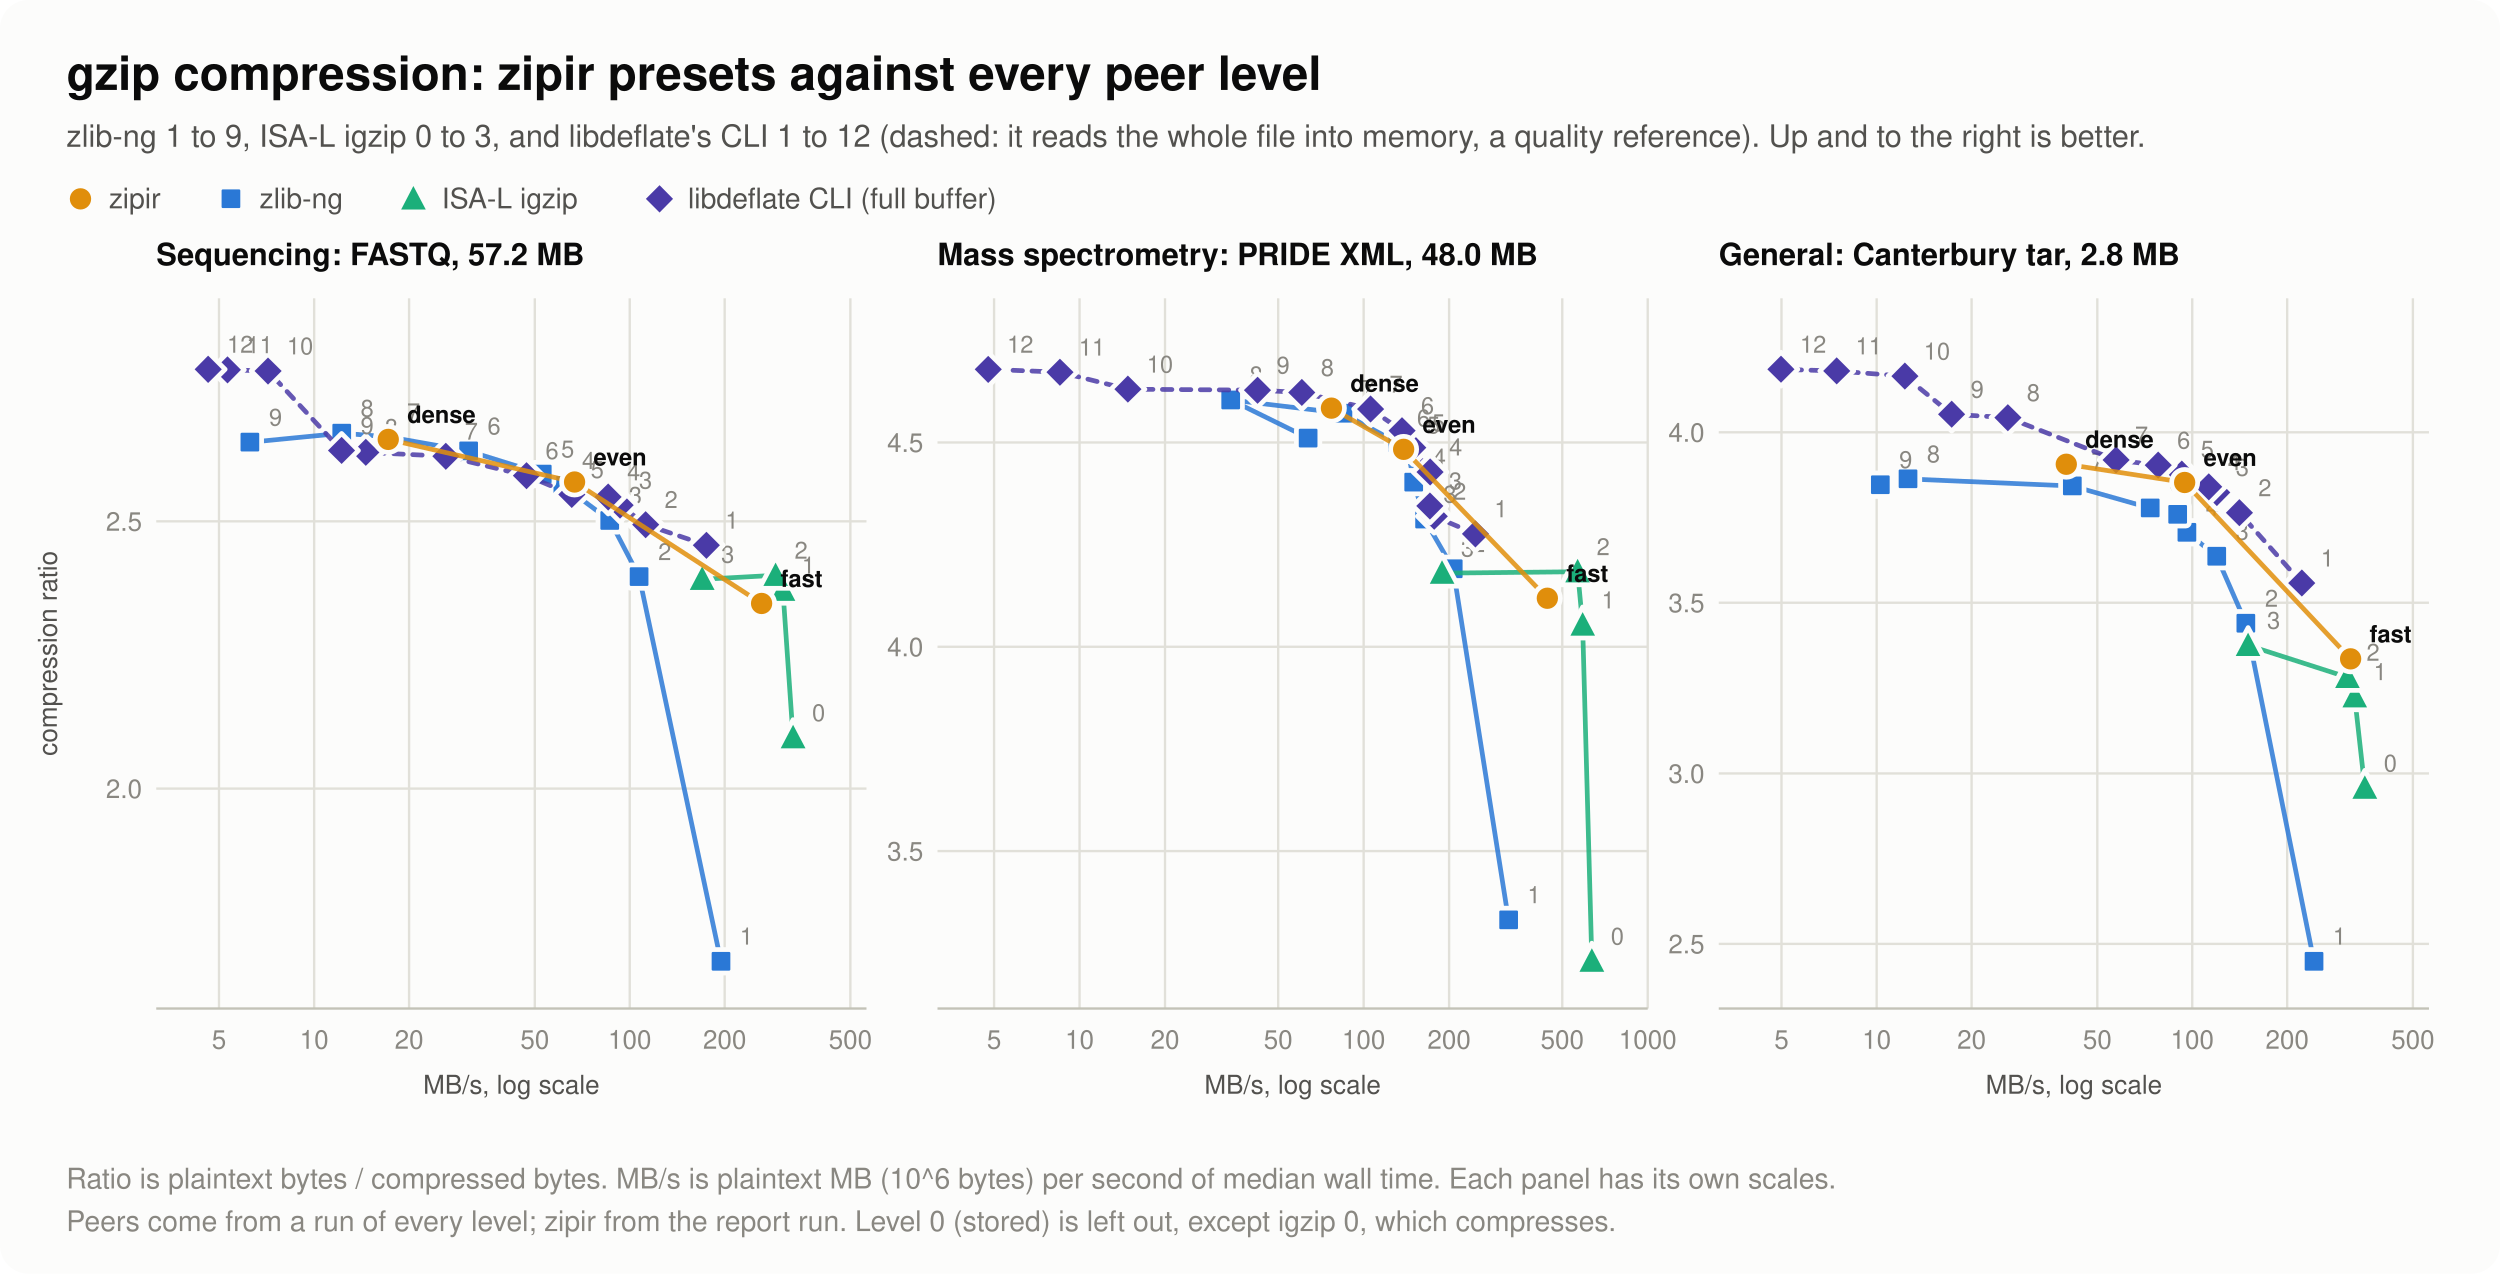
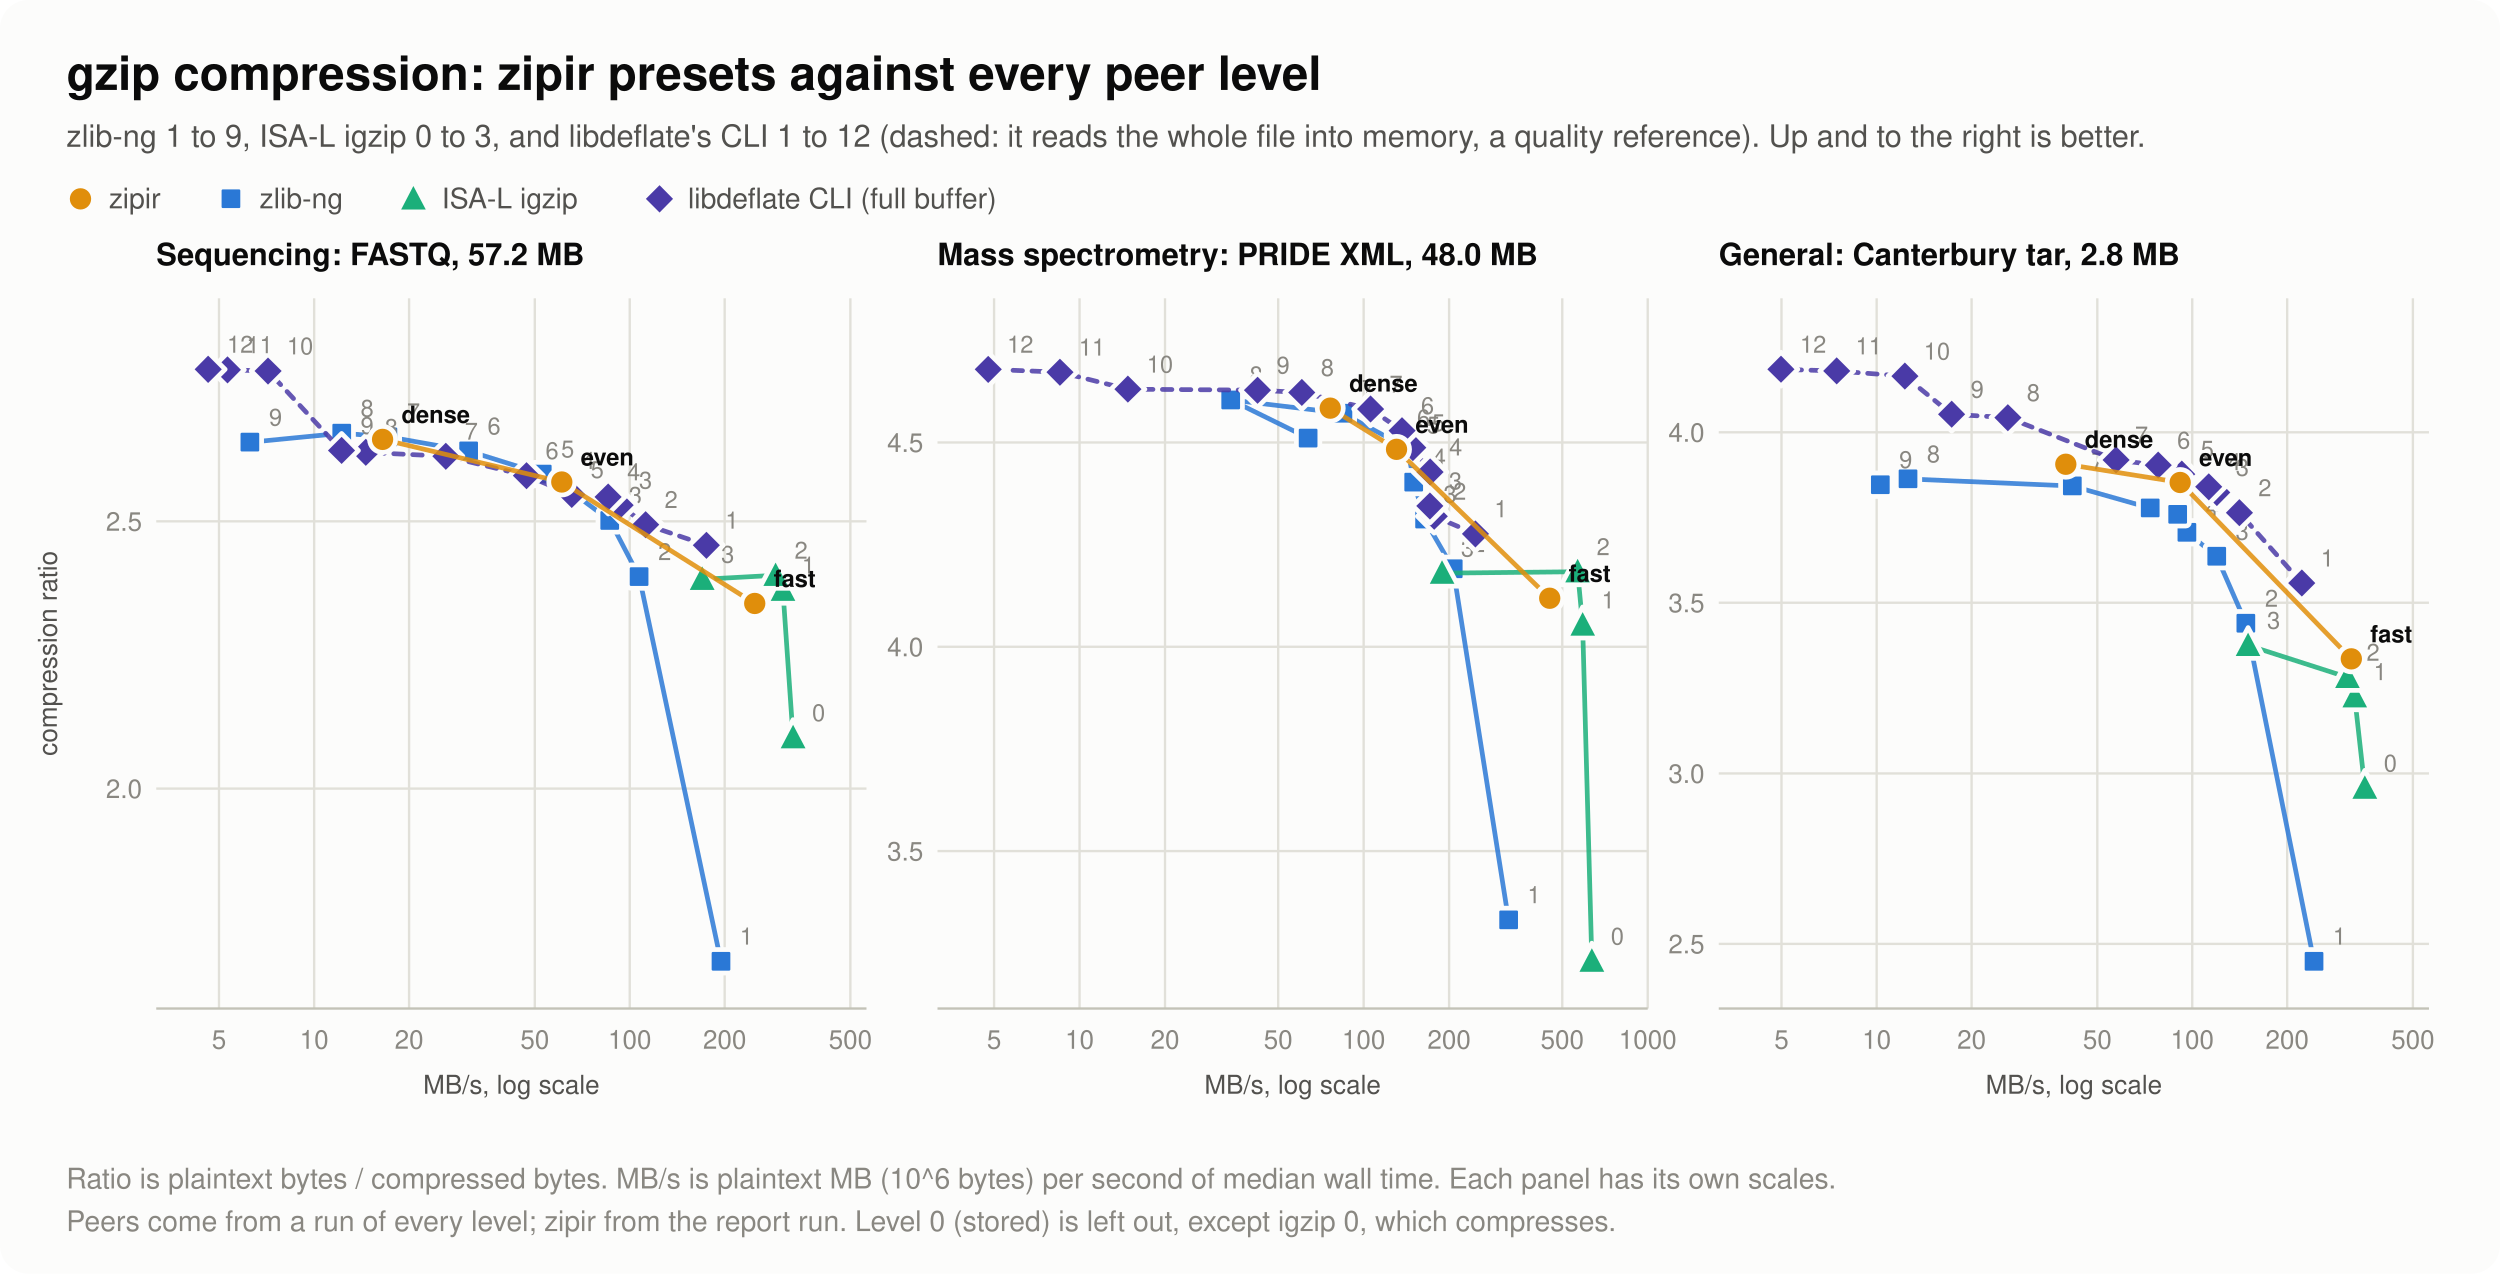
<svg xmlns="http://www.w3.org/2000/svg" viewBox="0 0 1056 538" width="1056" height="538" role="img" font-family="system-ui, -apple-system, &quot;Segoe UI&quot;, Helvetica, Arial, sans-serif">
  <rect width="1056" height="538" rx="12" fill="#fcfcfb" />
  <text x="28.0" y="38.0" font-size="20" fill="#0b0b0b" text-anchor="start" font-weight="650">gzip compression: zipir presets against every peer level</text>
  <text x="28.0" y="62.0" font-size="13" fill="#52514e" text-anchor="start" font-weight="400">zlib-ng 1 to 9, ISA-L igzip 0 to 3, and libdeflate's CLI 1 to 12 (dashed: it reads the whole file into memory, a quality reference). Up and to the right is better.</text>
  <circle cx="34.0" cy="84.0" r="5.5" fill="#e08e0b" stroke="#fcfcfb" stroke-width="2" />
  <text x="46.0" y="88.0" font-size="12" fill="#52514e" text-anchor="start" font-weight="400">zipir</text>
  <rect x="92.6" y="79.0" width="9.9" height="9.9" rx="1.5" fill="#2a78d6" stroke="#fcfcfb" stroke-width="2" />
  <text x="109.6" y="88.0" font-size="12" fill="#52514e" text-anchor="start" font-weight="400">zlib-ng</text>
  <path d="M174.6,76.4 L181.5,89.5 L167.8,89.5 Z" fill="#1baf7a" stroke="#fcfcfb" stroke-width="2" stroke-linejoin="round" />
  <text x="186.6" y="88.0" font-size="12" fill="#52514e" text-anchor="start" font-weight="400">ISA-L igzip</text>
  <path d="M278.6,76.8 L285.7,84.0 L278.6,91.2 L271.4,84.0 Z" fill="#4a3aa7" stroke="#fcfcfb" stroke-width="2" stroke-linejoin="round" />
  <text x="290.6" y="88.0" font-size="12" fill="#52514e" text-anchor="start" font-weight="400">libdeflate CLI (full buffer)</text>
  <text x="66.0" y="112.0" font-size="13" fill="#0b0b0b" text-anchor="start" font-weight="600">Sequencing: FASTQ, 57.2 MB</text>
  <line x1="92.5" y1="126.0" x2="92.5" y2="426.0" stroke="#e1e0d9" stroke-width="1" />
  <text x="92.5" y="443.0" font-size="11" fill="#898781" text-anchor="middle" font-weight="400">5</text>
  <line x1="132.7" y1="126.0" x2="132.7" y2="426.0" stroke="#e1e0d9" stroke-width="1" />
  <text x="132.7" y="443.0" font-size="11" fill="#898781" text-anchor="middle" font-weight="400">10</text>
  <line x1="172.8" y1="126.0" x2="172.8" y2="426.0" stroke="#e1e0d9" stroke-width="1" />
  <text x="172.8" y="443.0" font-size="11" fill="#898781" text-anchor="middle" font-weight="400">20</text>
  <line x1="225.9" y1="126.0" x2="225.9" y2="426.0" stroke="#e1e0d9" stroke-width="1" />
  <text x="225.9" y="443.0" font-size="11" fill="#898781" text-anchor="middle" font-weight="400">50</text>
  <line x1="266.0" y1="126.0" x2="266.0" y2="426.0" stroke="#e1e0d9" stroke-width="1" />
  <text x="266.0" y="443.0" font-size="11" fill="#898781" text-anchor="middle" font-weight="400">100</text>
  <line x1="306.1" y1="126.0" x2="306.1" y2="426.0" stroke="#e1e0d9" stroke-width="1" />
  <text x="306.1" y="443.0" font-size="11" fill="#898781" text-anchor="middle" font-weight="400">200</text>
  <line x1="359.2" y1="126.0" x2="359.2" y2="426.0" stroke="#e1e0d9" stroke-width="1" />
  <text x="359.2" y="443.0" font-size="11" fill="#898781" text-anchor="middle" font-weight="400">500</text>
  <line x1="66.0" y1="333.1" x2="366.0" y2="333.1" stroke="#e1e0d9" stroke-width="1" />
  <text x="60.0" y="337.1" font-size="11" fill="#898781" text-anchor="end" font-weight="400">2.0</text>
  <line x1="66.0" y1="220.2" x2="366.0" y2="220.2" stroke="#e1e0d9" stroke-width="1" />
  <text x="60.0" y="224.2" font-size="11" fill="#898781" text-anchor="end" font-weight="400">2.5</text>
  <line x1="66.0" y1="426.0" x2="366.0" y2="426.0" stroke="#c3c2b7" stroke-width="1" />
  <path d="M304.5,406.0 L270.0,243.6 L257.6,219.8 L237.8,205.1 L229.0,200.2 L197.9,190.5 L163.9,184.5 L144.3,183.0 L105.6,186.8" fill="none" stroke="#2a78d6" stroke-width="2" stroke-linejoin="round" stroke-linecap="round" opacity="0.85" />
  <rect x="299.6" y="401.1" width="9.9" height="9.9" rx="1.5" fill="#2a78d6" stroke="#fcfcfb" stroke-width="2" />
  <text x="312.5" y="399.0" font-size="10" fill="#898781" text-anchor="start" font-weight="400">1</text>
  <rect x="265.0" y="238.6" width="9.9" height="9.9" rx="1.5" fill="#2a78d6" stroke="#fcfcfb" stroke-width="2" />
  <text x="278.0" y="236.6" font-size="10" fill="#898781" text-anchor="start" font-weight="400">2</text>
  <rect x="252.6" y="214.9" width="9.9" height="9.9" rx="1.5" fill="#2a78d6" stroke="#fcfcfb" stroke-width="2" />
  <text x="265.6" y="212.8" font-size="10" fill="#898781" text-anchor="start" font-weight="400">3</text>
  <rect x="232.8" y="200.1" width="9.9" height="9.9" rx="1.5" fill="#2a78d6" stroke="#fcfcfb" stroke-width="2" />
  <text x="245.8" y="198.1" font-size="10" fill="#898781" text-anchor="start" font-weight="400">4</text>
  <rect x="224.1" y="195.3" width="9.9" height="9.9" rx="1.5" fill="#2a78d6" stroke="#fcfcfb" stroke-width="2" />
  <text x="237.0" y="193.2" font-size="10" fill="#898781" text-anchor="start" font-weight="400">5</text>
  <rect x="193.0" y="185.5" width="9.9" height="9.9" rx="1.5" fill="#2a78d6" stroke="#fcfcfb" stroke-width="2" />
  <text x="205.9" y="183.5" font-size="10" fill="#898781" text-anchor="start" font-weight="400">6</text>
  <rect x="158.9" y="179.6" width="9.9" height="9.9" rx="1.5" fill="#2a78d6" stroke="#fcfcfb" stroke-width="2" />
  <text x="171.9" y="177.5" font-size="10" fill="#898781" text-anchor="start" font-weight="400">7</text>
  <rect x="139.4" y="178.0" width="9.9" height="9.9" rx="1.5" fill="#2a78d6" stroke="#fcfcfb" stroke-width="2" />
  <text x="152.3" y="176.0" font-size="10" fill="#898781" text-anchor="start" font-weight="400">8</text>
  <rect x="100.6" y="181.8" width="9.9" height="9.9" rx="1.5" fill="#2a78d6" stroke="#fcfcfb" stroke-width="2" />
  <text x="113.6" y="179.8" font-size="10" fill="#898781" text-anchor="start" font-weight="400">9</text>
  <path d="M335.0,311.6 L330.7,249.3 L327.6,243.0 L296.6,244.7" fill="none" stroke="#1baf7a" stroke-width="2" stroke-linejoin="round" stroke-linecap="round" opacity="0.85" />
  <path d="M335.0,304.0 L341.9,317.1 L328.1,317.1 Z" fill="#1baf7a" stroke="#fcfcfb" stroke-width="2" stroke-linejoin="round" />
  <text x="343.0" y="304.6" font-size="10" fill="#898781" text-anchor="start" font-weight="400">0</text>
  <path d="M330.7,241.7 L337.6,254.8 L323.9,254.8 Z" fill="#1baf7a" stroke="#fcfcfb" stroke-width="2" stroke-linejoin="round" />
  <text x="338.7" y="242.3" font-size="10" fill="#898781" text-anchor="start" font-weight="400">1</text>
  <path d="M327.6,235.5 L334.5,248.5 L320.8,248.5 Z" fill="#1baf7a" stroke="#fcfcfb" stroke-width="2" stroke-linejoin="round" />
  <text x="335.6" y="236.0" font-size="10" fill="#898781" text-anchor="start" font-weight="400">2</text>
  <path d="M296.6,237.1 L303.5,250.2 L289.7,250.2 Z" fill="#1baf7a" stroke="#fcfcfb" stroke-width="2" stroke-linejoin="round" />
  <text x="304.6" y="237.7" font-size="10" fill="#898781" text-anchor="start" font-weight="400">3</text>
  <path d="M298.4,230.3 L272.7,221.6 L261.9,213.4 L256.9,209.9 L241.5,208.9 L222.4,200.9 L188.3,192.7 L154.5,191.1 L144.3,190.3 L113.2,156.7 L96.1,156.2 L87.9,156.0" fill="none" stroke="#4a3aa7" stroke-width="2" stroke-dasharray="4 4" stroke-linejoin="round" stroke-linecap="round" opacity="0.85" />
  <path d="M298.4,223.2 L305.5,230.3 L298.4,237.5 L291.2,230.3 Z" fill="#4a3aa7" stroke="#fcfcfb" stroke-width="2" stroke-linejoin="round" />
  <text x="306.4" y="223.3" font-size="10" fill="#898781" text-anchor="start" font-weight="400">1</text>
  <path d="M272.7,214.5 L279.9,221.6 L272.7,228.8 L265.6,221.6 Z" fill="#4a3aa7" stroke="#fcfcfb" stroke-width="2" stroke-linejoin="round" />
  <text x="280.7" y="214.6" font-size="10" fill="#898781" text-anchor="start" font-weight="400">2</text>
  <path d="M261.9,206.2 L269.1,213.4 L261.9,220.5 L254.8,213.4 Z" fill="#4a3aa7" stroke="#fcfcfb" stroke-width="2" stroke-linejoin="round" />
  <text x="269.9" y="206.4" font-size="10" fill="#898781" text-anchor="start" font-weight="400">3</text>
  <path d="M256.9,202.8 L264.0,209.9 L256.9,217.1 L249.7,209.9 Z" fill="#4a3aa7" stroke="#fcfcfb" stroke-width="2" stroke-linejoin="round" />
  <text x="264.9" y="202.9" font-size="10" fill="#898781" text-anchor="start" font-weight="400">4</text>
  <path d="M241.5,201.7 L248.7,208.9 L241.5,216.0 L234.4,208.9 Z" fill="#4a3aa7" stroke="#fcfcfb" stroke-width="2" stroke-linejoin="round" />
  <text x="249.5" y="201.9" font-size="10" fill="#898781" text-anchor="start" font-weight="400">5</text>
  <path d="M222.4,193.8 L229.5,200.9 L222.4,208.1 L215.2,200.9 Z" fill="#4a3aa7" stroke="#fcfcfb" stroke-width="2" stroke-linejoin="round" />
  <text x="230.4" y="193.9" font-size="10" fill="#898781" text-anchor="start" font-weight="400">6</text>
  <path d="M188.3,185.6 L195.5,192.7 L188.3,199.9 L181.2,192.7 Z" fill="#4a3aa7" stroke="#fcfcfb" stroke-width="2" stroke-linejoin="round" />
  <text x="196.3" y="185.7" font-size="10" fill="#898781" text-anchor="start" font-weight="400">7</text>
  <path d="M154.5,183.9 L161.7,191.1 L154.5,198.2 L147.4,191.1 Z" fill="#4a3aa7" stroke="#fcfcfb" stroke-width="2" stroke-linejoin="round" />
  <text x="162.5" y="184.1" font-size="10" fill="#898781" text-anchor="start" font-weight="400">8</text>
  <path d="M144.3,183.1 L151.4,190.3 L144.3,197.4 L137.1,190.3 Z" fill="#4a3aa7" stroke="#fcfcfb" stroke-width="2" stroke-linejoin="round" />
  <text x="152.3" y="183.3" font-size="10" fill="#898781" text-anchor="start" font-weight="400">9</text>
  <path d="M113.2,149.6 L120.4,156.7 L113.2,163.9 L106.1,156.7 Z" fill="#4a3aa7" stroke="#fcfcfb" stroke-width="2" stroke-linejoin="round" />
  <text x="121.2" y="149.7" font-size="10" fill="#898781" text-anchor="start" font-weight="400">10</text>
  <path d="M96.1,149.1 L103.2,156.2 L96.1,163.4 L88.9,156.2 Z" fill="#4a3aa7" stroke="#fcfcfb" stroke-width="2" stroke-linejoin="round" />
  <text x="104.1" y="149.2" font-size="10" fill="#898781" text-anchor="start" font-weight="400">11</text>
  <path d="M87.9,148.8 L95.1,156.0 L87.9,163.2 L80.8,156.0 Z" fill="#4a3aa7" stroke="#fcfcfb" stroke-width="2" stroke-linejoin="round" />
  <text x="95.9" y="149.0" font-size="10" fill="#898781" text-anchor="start" font-weight="400">12</text>
-   <path d="M321.7,254.9 L242.7,203.6 L164.0,185.6" fill="none" stroke="#e08e0b" stroke-width="2" stroke-linejoin="round" stroke-linecap="round" opacity="0.85" />
-   <circle cx="321.7" cy="254.9" r="5.5" fill="#e08e0b" stroke="#fcfcfb" stroke-width="2" />
-   <text x="329.7" y="247.9" font-size="10" fill="#0b0b0b" text-anchor="start" font-weight="600">fast</text>
-   <circle cx="242.7" cy="203.6" r="5.5" fill="#e08e0b" stroke="#fcfcfb" stroke-width="2" />
-   <text x="250.7" y="196.6" font-size="10" fill="#0b0b0b" text-anchor="start" font-weight="600">even</text>
-   <circle cx="164.0" cy="185.6" r="5.5" fill="#e08e0b" stroke="#fcfcfb" stroke-width="2" />
-   <text x="172.0" y="178.6" font-size="10" fill="#0b0b0b" text-anchor="start" font-weight="600">dense</text>
+   <path d="M318.8,254.9 L237.3,203.6 L161.6,185.6" fill="none" stroke="#e08e0b" stroke-width="2" stroke-linejoin="round" stroke-linecap="round" opacity="0.85" />
+   <circle cx="318.8" cy="254.9" r="5.5" fill="#e08e0b" stroke="#fcfcfb" stroke-width="2" />
+   <text x="326.8" y="247.9" font-size="10" fill="#0b0b0b" text-anchor="start" font-weight="600">fast</text>
+   <circle cx="237.3" cy="203.6" r="5.5" fill="#e08e0b" stroke="#fcfcfb" stroke-width="2" />
+   <text x="245.3" y="196.6" font-size="10" fill="#0b0b0b" text-anchor="start" font-weight="600">even</text>
+   <circle cx="161.6" cy="185.6" r="5.5" fill="#e08e0b" stroke="#fcfcfb" stroke-width="2" />
+   <text x="169.6" y="178.6" font-size="10" fill="#0b0b0b" text-anchor="start" font-weight="600">dense</text>
  <text x="216.0" y="462.0" font-size="11" fill="#52514e" text-anchor="middle" font-weight="400">MB/s, log scale</text>
  <text x="396.0" y="112.0" font-size="13" fill="#0b0b0b" text-anchor="start" font-weight="600">Mass spectrometry: PRIDE XML, 48.0 MB</text>
  <line x1="419.9" y1="126.0" x2="419.9" y2="426.0" stroke="#e1e0d9" stroke-width="1" />
  <text x="419.9" y="443.0" font-size="11" fill="#898781" text-anchor="middle" font-weight="400">5</text>
  <line x1="456.0" y1="126.0" x2="456.0" y2="426.0" stroke="#e1e0d9" stroke-width="1" />
  <text x="456.0" y="443.0" font-size="11" fill="#898781" text-anchor="middle" font-weight="400">10</text>
  <line x1="492.1" y1="126.0" x2="492.1" y2="426.0" stroke="#e1e0d9" stroke-width="1" />
  <text x="492.1" y="443.0" font-size="11" fill="#898781" text-anchor="middle" font-weight="400">20</text>
  <line x1="539.9" y1="126.0" x2="539.9" y2="426.0" stroke="#e1e0d9" stroke-width="1" />
  <text x="539.9" y="443.0" font-size="11" fill="#898781" text-anchor="middle" font-weight="400">50</text>
  <line x1="576.0" y1="126.0" x2="576.0" y2="426.0" stroke="#e1e0d9" stroke-width="1" />
  <text x="576.0" y="443.0" font-size="11" fill="#898781" text-anchor="middle" font-weight="400">100</text>
  <line x1="612.1" y1="126.0" x2="612.1" y2="426.0" stroke="#e1e0d9" stroke-width="1" />
  <text x="612.1" y="443.0" font-size="11" fill="#898781" text-anchor="middle" font-weight="400">200</text>
  <line x1="659.9" y1="126.0" x2="659.9" y2="426.0" stroke="#e1e0d9" stroke-width="1" />
  <text x="659.9" y="443.0" font-size="11" fill="#898781" text-anchor="middle" font-weight="400">500</text>
  <line x1="696.0" y1="126.0" x2="696.0" y2="426.0" stroke="#e1e0d9" stroke-width="1" />
  <text x="696.0" y="443.0" font-size="11" fill="#898781" text-anchor="middle" font-weight="400">1000</text>
  <line x1="396.0" y1="359.5" x2="696.0" y2="359.5" stroke="#e1e0d9" stroke-width="1" />
  <text x="390.0" y="363.5" font-size="11" fill="#898781" text-anchor="end" font-weight="400">3.5</text>
  <line x1="396.0" y1="273.2" x2="696.0" y2="273.2" stroke="#e1e0d9" stroke-width="1" />
  <text x="390.0" y="277.2" font-size="11" fill="#898781" text-anchor="end" font-weight="400">4.0</text>
  <line x1="396.0" y1="186.9" x2="696.0" y2="186.9" stroke="#e1e0d9" stroke-width="1" />
  <text x="390.0" y="190.9" font-size="11" fill="#898781" text-anchor="end" font-weight="400">4.5</text>
  <line x1="396.0" y1="426.0" x2="696.0" y2="426.0" stroke="#c3c2b7" stroke-width="1" />
  <path d="M637.2,388.5 L613.8,240.2 L601.7,219.3 L597.2,203.7 L594.7,190.1 L590.5,187.1 L567.2,174.6 L519.8,168.9 L552.5,185.0" fill="none" stroke="#2a78d6" stroke-width="2" stroke-linejoin="round" stroke-linecap="round" opacity="0.85" />
  <rect x="632.3" y="383.6" width="9.9" height="9.9" rx="1.5" fill="#2a78d6" stroke="#fcfcfb" stroke-width="2" />
  <text x="645.2" y="381.5" font-size="10" fill="#898781" text-anchor="start" font-weight="400">1</text>
  <rect x="608.9" y="235.3" width="9.9" height="9.9" rx="1.5" fill="#2a78d6" stroke="#fcfcfb" stroke-width="2" />
  <text x="621.8" y="233.2" font-size="10" fill="#898781" text-anchor="start" font-weight="400">2</text>
  <rect x="596.8" y="214.3" width="9.9" height="9.9" rx="1.5" fill="#2a78d6" stroke="#fcfcfb" stroke-width="2" />
  <text x="609.7" y="212.3" font-size="10" fill="#898781" text-anchor="start" font-weight="400">3</text>
  <rect x="592.2" y="198.7" width="9.9" height="9.9" rx="1.5" fill="#2a78d6" stroke="#fcfcfb" stroke-width="2" />
  <text x="605.2" y="196.7" font-size="10" fill="#898781" text-anchor="start" font-weight="400">4</text>
  <rect x="589.7" y="185.1" width="9.9" height="9.9" rx="1.5" fill="#2a78d6" stroke="#fcfcfb" stroke-width="2" />
  <text x="602.7" y="183.1" font-size="10" fill="#898781" text-anchor="start" font-weight="400">5</text>
  <rect x="585.5" y="182.1" width="9.9" height="9.9" rx="1.5" fill="#2a78d6" stroke="#fcfcfb" stroke-width="2" />
  <text x="598.5" y="180.1" font-size="10" fill="#898781" text-anchor="start" font-weight="400">6</text>
  <rect x="562.3" y="169.6" width="9.9" height="9.9" rx="1.5" fill="#2a78d6" stroke="#fcfcfb" stroke-width="2" />
  <text x="575.2" y="167.6" font-size="10" fill="#898781" text-anchor="start" font-weight="400">7</text>
  <rect x="514.9" y="164.0" width="9.9" height="9.9" rx="1.5" fill="#2a78d6" stroke="#fcfcfb" stroke-width="2" />
  <text x="527.8" y="161.9" font-size="10" fill="#898781" text-anchor="start" font-weight="400">8</text>
  <rect x="547.6" y="180.1" width="9.9" height="9.9" rx="1.5" fill="#2a78d6" stroke="#fcfcfb" stroke-width="2" />
  <text x="560.5" y="178.0" font-size="10" fill="#898781" text-anchor="start" font-weight="400">9</text>
  <path d="M672.4,406.0 L668.5,264.0 L666.4,241.5 L609.1,242.1" fill="none" stroke="#1baf7a" stroke-width="2" stroke-linejoin="round" stroke-linecap="round" opacity="0.85" />
  <path d="M672.4,398.4 L679.3,411.5 L665.5,411.5 Z" fill="#1baf7a" stroke="#fcfcfb" stroke-width="2" stroke-linejoin="round" />
  <text x="680.4" y="399.0" font-size="10" fill="#898781" text-anchor="start" font-weight="400">0</text>
  <path d="M668.5,256.4 L675.4,269.5 L661.7,269.5 Z" fill="#1baf7a" stroke="#fcfcfb" stroke-width="2" stroke-linejoin="round" />
  <text x="676.5" y="257.0" font-size="10" fill="#898781" text-anchor="start" font-weight="400">1</text>
  <path d="M666.4,233.9 L673.2,247.0 L659.5,247.0 Z" fill="#1baf7a" stroke="#fcfcfb" stroke-width="2" stroke-linejoin="round" />
  <text x="674.4" y="234.5" font-size="10" fill="#898781" text-anchor="start" font-weight="400">2</text>
  <path d="M609.1,234.5 L616.0,247.6 L602.3,247.6 Z" fill="#1baf7a" stroke="#fcfcfb" stroke-width="2" stroke-linejoin="round" />
  <text x="617.1" y="235.1" font-size="10" fill="#898781" text-anchor="start" font-weight="400">3</text>
  <path d="M623.2,225.5 L605.8,218.1 L604.0,213.7 L604.1,199.4 L596.8,189.1 L592.2,181.9 L578.9,172.8 L549.9,165.8 L531.2,164.8 L476.4,164.4 L447.7,157.2 L417.4,156.0" fill="none" stroke="#4a3aa7" stroke-width="2" stroke-dasharray="4 4" stroke-linejoin="round" stroke-linecap="round" opacity="0.85" />
  <path d="M623.2,218.4 L630.4,225.5 L623.2,232.7 L616.1,225.5 Z" fill="#4a3aa7" stroke="#fcfcfb" stroke-width="2" stroke-linejoin="round" />
  <text x="631.2" y="218.5" font-size="10" fill="#898781" text-anchor="start" font-weight="400">1</text>
  <path d="M605.8,210.9 L613.0,218.1 L605.8,225.2 L598.7,218.1 Z" fill="#4a3aa7" stroke="#fcfcfb" stroke-width="2" stroke-linejoin="round" />
  <text x="613.8" y="211.1" font-size="10" fill="#898781" text-anchor="start" font-weight="400">2</text>
  <path d="M604.0,206.6 L611.1,213.7 L604.0,220.9 L596.8,213.7 Z" fill="#4a3aa7" stroke="#fcfcfb" stroke-width="2" stroke-linejoin="round" />
  <text x="612.0" y="206.7" font-size="10" fill="#898781" text-anchor="start" font-weight="400">3</text>
  <path d="M604.1,192.2 L611.2,199.4 L604.1,206.5 L596.9,199.4 Z" fill="#4a3aa7" stroke="#fcfcfb" stroke-width="2" stroke-linejoin="round" />
  <text x="612.1" y="192.4" font-size="10" fill="#898781" text-anchor="start" font-weight="400">4</text>
  <path d="M596.8,181.9 L603.9,189.1 L596.8,196.2 L589.6,189.1 Z" fill="#4a3aa7" stroke="#fcfcfb" stroke-width="2" stroke-linejoin="round" />
  <text x="604.8" y="182.1" font-size="10" fill="#898781" text-anchor="start" font-weight="400">5</text>
  <path d="M592.2,174.8 L599.4,181.9 L592.2,189.1 L585.1,181.9 Z" fill="#4a3aa7" stroke="#fcfcfb" stroke-width="2" stroke-linejoin="round" />
  <text x="600.2" y="174.9" font-size="10" fill="#898781" text-anchor="start" font-weight="400">6</text>
  <path d="M578.9,165.6 L586.1,172.8 L578.9,179.9 L571.8,172.8 Z" fill="#4a3aa7" stroke="#fcfcfb" stroke-width="2" stroke-linejoin="round" />
  <text x="586.9" y="165.8" font-size="10" fill="#898781" text-anchor="start" font-weight="400">7</text>
  <path d="M549.9,158.6 L557.0,165.8 L549.9,172.9 L542.7,165.8 Z" fill="#4a3aa7" stroke="#fcfcfb" stroke-width="2" stroke-linejoin="round" />
  <text x="557.9" y="158.8" font-size="10" fill="#898781" text-anchor="start" font-weight="400">8</text>
  <path d="M531.2,157.7 L538.3,164.8 L531.2,172.0 L524.0,164.8 Z" fill="#4a3aa7" stroke="#fcfcfb" stroke-width="2" stroke-linejoin="round" />
  <text x="539.2" y="157.8" font-size="10" fill="#898781" text-anchor="start" font-weight="400">9</text>
  <path d="M476.4,157.2 L483.6,164.4 L476.4,171.5 L469.3,164.4 Z" fill="#4a3aa7" stroke="#fcfcfb" stroke-width="2" stroke-linejoin="round" />
  <text x="484.4" y="157.4" font-size="10" fill="#898781" text-anchor="start" font-weight="400">10</text>
  <path d="M447.7,150.1 L454.9,157.2 L447.7,164.4 L440.6,157.2 Z" fill="#4a3aa7" stroke="#fcfcfb" stroke-width="2" stroke-linejoin="round" />
  <text x="455.7" y="150.2" font-size="10" fill="#898781" text-anchor="start" font-weight="400">11</text>
  <path d="M417.4,148.9 L424.6,156.0 L417.4,163.2 L410.3,156.0 Z" fill="#4a3aa7" stroke="#fcfcfb" stroke-width="2" stroke-linejoin="round" />
  <text x="425.4" y="149.0" font-size="10" fill="#898781" text-anchor="start" font-weight="400">12</text>
-   <path d="M653.6,252.7 L592.9,189.8 L562.4,172.4" fill="none" stroke="#e08e0b" stroke-width="2" stroke-linejoin="round" stroke-linecap="round" opacity="0.85" />
-   <circle cx="653.6" cy="252.7" r="5.5" fill="#e08e0b" stroke="#fcfcfb" stroke-width="2" />
-   <text x="661.6" y="245.7" font-size="10" fill="#0b0b0b" text-anchor="start" font-weight="600">fast</text>
-   <circle cx="592.9" cy="189.8" r="5.5" fill="#e08e0b" stroke="#fcfcfb" stroke-width="2" />
-   <text x="600.9" y="182.8" font-size="10" fill="#0b0b0b" text-anchor="start" font-weight="600">even</text>
-   <circle cx="562.4" cy="172.4" r="5.5" fill="#e08e0b" stroke="#fcfcfb" stroke-width="2" />
-   <text x="570.4" y="165.4" font-size="10" fill="#0b0b0b" text-anchor="start" font-weight="600">dense</text>
+   <path d="M654.6,252.7 L589.9,189.8 L561.9,172.4" fill="none" stroke="#e08e0b" stroke-width="2" stroke-linejoin="round" stroke-linecap="round" opacity="0.85" />
+   <circle cx="654.6" cy="252.7" r="5.5" fill="#e08e0b" stroke="#fcfcfb" stroke-width="2" />
+   <text x="662.6" y="245.7" font-size="10" fill="#0b0b0b" text-anchor="start" font-weight="600">fast</text>
+   <circle cx="589.9" cy="189.8" r="5.5" fill="#e08e0b" stroke="#fcfcfb" stroke-width="2" />
+   <text x="597.9" y="182.8" font-size="10" fill="#0b0b0b" text-anchor="start" font-weight="600">even</text>
+   <circle cx="561.9" cy="172.4" r="5.5" fill="#e08e0b" stroke="#fcfcfb" stroke-width="2" />
+   <text x="569.9" y="165.4" font-size="10" fill="#0b0b0b" text-anchor="start" font-weight="600">dense</text>
  <text x="546.0" y="462.0" font-size="11" fill="#52514e" text-anchor="middle" font-weight="400">MB/s, log scale</text>
  <text x="726.0" y="112.0" font-size="13" fill="#0b0b0b" text-anchor="start" font-weight="600">General: Canterbury tar, 2.8 MB</text>
  <line x1="752.5" y1="126.0" x2="752.5" y2="426.0" stroke="#e1e0d9" stroke-width="1" />
  <text x="752.5" y="443.0" font-size="11" fill="#898781" text-anchor="middle" font-weight="400">5</text>
  <line x1="792.7" y1="126.0" x2="792.7" y2="426.0" stroke="#e1e0d9" stroke-width="1" />
  <text x="792.7" y="443.0" font-size="11" fill="#898781" text-anchor="middle" font-weight="400">10</text>
  <line x1="832.8" y1="126.0" x2="832.8" y2="426.0" stroke="#e1e0d9" stroke-width="1" />
  <text x="832.8" y="443.0" font-size="11" fill="#898781" text-anchor="middle" font-weight="400">20</text>
  <line x1="885.9" y1="126.0" x2="885.9" y2="426.0" stroke="#e1e0d9" stroke-width="1" />
  <text x="885.9" y="443.0" font-size="11" fill="#898781" text-anchor="middle" font-weight="400">50</text>
  <line x1="926.0" y1="126.0" x2="926.0" y2="426.0" stroke="#e1e0d9" stroke-width="1" />
  <text x="926.0" y="443.0" font-size="11" fill="#898781" text-anchor="middle" font-weight="400">100</text>
  <line x1="966.1" y1="126.0" x2="966.1" y2="426.0" stroke="#e1e0d9" stroke-width="1" />
  <text x="966.1" y="443.0" font-size="11" fill="#898781" text-anchor="middle" font-weight="400">200</text>
  <line x1="1019.2" y1="126.0" x2="1019.2" y2="426.0" stroke="#e1e0d9" stroke-width="1" />
  <text x="1019.2" y="443.0" font-size="11" fill="#898781" text-anchor="middle" font-weight="400">500</text>
  <line x1="726.0" y1="398.7" x2="1026.0" y2="398.7" stroke="#e1e0d9" stroke-width="1" />
  <text x="720.0" y="402.7" font-size="11" fill="#898781" text-anchor="end" font-weight="400">2.5</text>
  <line x1="726.0" y1="326.7" x2="1026.0" y2="326.7" stroke="#e1e0d9" stroke-width="1" />
  <text x="720.0" y="330.7" font-size="11" fill="#898781" text-anchor="end" font-weight="400">3.0</text>
  <line x1="726.0" y1="254.6" x2="1026.0" y2="254.6" stroke="#e1e0d9" stroke-width="1" />
  <text x="720.0" y="258.6" font-size="11" fill="#898781" text-anchor="end" font-weight="400">3.5</text>
  <line x1="726.0" y1="182.6" x2="1026.0" y2="182.6" stroke="#e1e0d9" stroke-width="1" />
  <text x="720.0" y="186.6" font-size="11" fill="#898781" text-anchor="end" font-weight="400">4.0</text>
  <line x1="726.0" y1="426.0" x2="1026.0" y2="426.0" stroke="#c3c2b7" stroke-width="1" />
  <path d="M977.4,406.0 L948.7,263.3 L936.3,235.0 L923.7,224.8 L919.8,217.3 L908.2,214.6 L875.4,205.3 L805.9,202.3 L794.2,204.7" fill="none" stroke="#2a78d6" stroke-width="2" stroke-linejoin="round" stroke-linecap="round" opacity="0.85" />
  <rect x="972.5" y="401.1" width="9.9" height="9.9" rx="1.5" fill="#2a78d6" stroke="#fcfcfb" stroke-width="2" />
  <text x="985.4" y="399.0" font-size="10" fill="#898781" text-anchor="start" font-weight="400">1</text>
  <rect x="943.7" y="258.3" width="9.9" height="9.9" rx="1.5" fill="#2a78d6" stroke="#fcfcfb" stroke-width="2" />
  <text x="956.7" y="256.3" font-size="10" fill="#898781" text-anchor="start" font-weight="400">2</text>
  <rect x="931.4" y="230.0" width="9.9" height="9.9" rx="1.5" fill="#2a78d6" stroke="#fcfcfb" stroke-width="2" />
  <text x="944.3" y="228.0" font-size="10" fill="#898781" text-anchor="start" font-weight="400">3</text>
  <rect x="918.8" y="219.9" width="9.9" height="9.9" rx="1.5" fill="#2a78d6" stroke="#fcfcfb" stroke-width="2" />
  <text x="931.7" y="217.8" font-size="10" fill="#898781" text-anchor="start" font-weight="400">4</text>
  <rect x="914.9" y="212.3" width="9.9" height="9.9" rx="1.5" fill="#2a78d6" stroke="#fcfcfb" stroke-width="2" />
  <text x="927.8" y="210.3" font-size="10" fill="#898781" text-anchor="start" font-weight="400">5</text>
  <rect x="903.3" y="209.6" width="9.9" height="9.9" rx="1.5" fill="#2a78d6" stroke="#fcfcfb" stroke-width="2" />
  <text x="916.2" y="207.6" font-size="10" fill="#898781" text-anchor="start" font-weight="400">6</text>
  <rect x="870.4" y="200.3" width="9.9" height="9.9" rx="1.5" fill="#2a78d6" stroke="#fcfcfb" stroke-width="2" />
  <text x="883.4" y="198.3" font-size="10" fill="#898781" text-anchor="start" font-weight="400">7</text>
  <rect x="801.0" y="197.3" width="9.9" height="9.9" rx="1.5" fill="#2a78d6" stroke="#fcfcfb" stroke-width="2" />
  <text x="813.9" y="195.3" font-size="10" fill="#898781" text-anchor="start" font-weight="400">8</text>
  <rect x="789.3" y="199.8" width="9.9" height="9.9" rx="1.5" fill="#2a78d6" stroke="#fcfcfb" stroke-width="2" />
  <text x="802.2" y="197.7" font-size="10" fill="#898781" text-anchor="start" font-weight="400">9</text>
  <path d="M998.9,332.9 L994.6,294.3 L991.6,286.1 L949.6,272.6" fill="none" stroke="#1baf7a" stroke-width="2" stroke-linejoin="round" stroke-linecap="round" opacity="0.85" />
  <path d="M998.9,325.4 L1005.8,338.4 L992.0,338.4 Z" fill="#1baf7a" stroke="#fcfcfb" stroke-width="2" stroke-linejoin="round" />
  <text x="1006.9" y="325.9" font-size="10" fill="#898781" text-anchor="start" font-weight="400">0</text>
  <path d="M994.6,286.7 L1001.5,299.8 L987.8,299.8 Z" fill="#1baf7a" stroke="#fcfcfb" stroke-width="2" stroke-linejoin="round" />
  <text x="1002.6" y="287.3" font-size="10" fill="#898781" text-anchor="start" font-weight="400">1</text>
  <path d="M991.6,278.6 L998.4,291.6 L984.7,291.6 Z" fill="#1baf7a" stroke="#fcfcfb" stroke-width="2" stroke-linejoin="round" />
  <text x="999.6" y="279.1" font-size="10" fill="#898781" text-anchor="start" font-weight="400">2</text>
  <path d="M949.6,265.1 L956.4,278.1 L942.7,278.1 Z" fill="#1baf7a" stroke="#fcfcfb" stroke-width="2" stroke-linejoin="round" />
  <text x="957.6" y="265.6" font-size="10" fill="#898781" text-anchor="start" font-weight="400">3</text>
  <path d="M972.3,246.3 L945.9,216.6 L936.4,208.0 L933.0,205.6 L921.6,200.3 L911.6,196.5 L893.8,194.3 L848.1,176.4 L824.4,175.0 L804.6,158.9 L775.8,156.7 L752.3,156.0" fill="none" stroke="#4a3aa7" stroke-width="2" stroke-dasharray="4 4" stroke-linejoin="round" stroke-linecap="round" opacity="0.85" />
  <path d="M972.3,239.1 L979.4,246.3 L972.3,253.4 L965.1,246.3 Z" fill="#4a3aa7" stroke="#fcfcfb" stroke-width="2" stroke-linejoin="round" />
  <text x="980.3" y="239.3" font-size="10" fill="#898781" text-anchor="start" font-weight="400">1</text>
  <path d="M945.9,209.4 L953.1,216.6 L945.9,223.7 L938.8,216.6 Z" fill="#4a3aa7" stroke="#fcfcfb" stroke-width="2" stroke-linejoin="round" />
  <text x="953.9" y="209.6" font-size="10" fill="#898781" text-anchor="start" font-weight="400">2</text>
  <path d="M936.4,200.9 L943.5,208.0 L936.4,215.2 L929.2,208.0 Z" fill="#4a3aa7" stroke="#fcfcfb" stroke-width="2" stroke-linejoin="round" />
  <text x="944.4" y="201.0" font-size="10" fill="#898781" text-anchor="start" font-weight="400">3</text>
  <path d="M933.0,198.5 L940.1,205.6 L933.0,212.8 L925.8,205.6 Z" fill="#4a3aa7" stroke="#fcfcfb" stroke-width="2" stroke-linejoin="round" />
  <text x="941.0" y="198.6" font-size="10" fill="#898781" text-anchor="start" font-weight="400">4</text>
  <path d="M921.6,193.1 L928.7,200.3 L921.6,207.4 L914.4,200.3 Z" fill="#4a3aa7" stroke="#fcfcfb" stroke-width="2" stroke-linejoin="round" />
  <text x="929.6" y="193.3" font-size="10" fill="#898781" text-anchor="start" font-weight="400">5</text>
  <path d="M911.6,189.3 L918.8,196.5 L911.6,203.6 L904.5,196.5 Z" fill="#4a3aa7" stroke="#fcfcfb" stroke-width="2" stroke-linejoin="round" />
  <text x="919.6" y="189.5" font-size="10" fill="#898781" text-anchor="start" font-weight="400">6</text>
  <path d="M893.8,187.1 L901.0,194.3 L893.8,201.4 L886.7,194.3 Z" fill="#4a3aa7" stroke="#fcfcfb" stroke-width="2" stroke-linejoin="round" />
  <text x="901.8" y="187.3" font-size="10" fill="#898781" text-anchor="start" font-weight="400">7</text>
  <path d="M848.1,169.3 L855.3,176.4 L848.1,183.6 L841.0,176.4 Z" fill="#4a3aa7" stroke="#fcfcfb" stroke-width="2" stroke-linejoin="round" />
  <text x="856.1" y="169.4" font-size="10" fill="#898781" text-anchor="start" font-weight="400">8</text>
  <path d="M824.4,167.8 L831.5,175.0 L824.4,182.1 L817.2,175.0 Z" fill="#4a3aa7" stroke="#fcfcfb" stroke-width="2" stroke-linejoin="round" />
  <text x="832.4" y="168.0" font-size="10" fill="#898781" text-anchor="start" font-weight="400">9</text>
  <path d="M804.6,151.7 L811.8,158.9 L804.6,166.0 L797.5,158.9 Z" fill="#4a3aa7" stroke="#fcfcfb" stroke-width="2" stroke-linejoin="round" />
  <text x="812.6" y="151.9" font-size="10" fill="#898781" text-anchor="start" font-weight="400">10</text>
  <path d="M775.8,149.5 L783.0,156.7 L775.8,163.8 L768.7,156.7 Z" fill="#4a3aa7" stroke="#fcfcfb" stroke-width="2" stroke-linejoin="round" />
  <text x="783.8" y="149.7" font-size="10" fill="#898781" text-anchor="start" font-weight="400">11</text>
  <path d="M752.3,148.8 L759.4,156.0 L752.3,163.1 L745.1,156.0 Z" fill="#4a3aa7" stroke="#fcfcfb" stroke-width="2" stroke-linejoin="round" />
  <text x="760.3" y="149.0" font-size="10" fill="#898781" text-anchor="start" font-weight="400">12</text>
-   <path d="M992.9,278.3 L922.8,203.8 L872.8,196.1" fill="none" stroke="#e08e0b" stroke-width="2" stroke-linejoin="round" stroke-linecap="round" opacity="0.85" />
-   <circle cx="992.9" cy="278.3" r="5.5" fill="#e08e0b" stroke="#fcfcfb" stroke-width="2" />
-   <text x="1000.9" y="271.3" font-size="10" fill="#0b0b0b" text-anchor="start" font-weight="600">fast</text>
-   <circle cx="922.8" cy="203.8" r="5.5" fill="#e08e0b" stroke="#fcfcfb" stroke-width="2" />
-   <text x="930.8" y="196.8" font-size="10" fill="#0b0b0b" text-anchor="start" font-weight="600">even</text>
-   <circle cx="872.8" cy="196.1" r="5.5" fill="#e08e0b" stroke="#fcfcfb" stroke-width="2" />
-   <text x="880.8" y="189.1" font-size="10" fill="#0b0b0b" text-anchor="start" font-weight="600">dense</text>
+   <path d="M993.2,278.3 L920.9,203.8 L872.6,196.1" fill="none" stroke="#e08e0b" stroke-width="2" stroke-linejoin="round" stroke-linecap="round" opacity="0.85" />
+   <circle cx="993.2" cy="278.3" r="5.5" fill="#e08e0b" stroke="#fcfcfb" stroke-width="2" />
+   <text x="1001.2" y="271.3" font-size="10" fill="#0b0b0b" text-anchor="start" font-weight="600">fast</text>
+   <circle cx="920.9" cy="203.8" r="5.5" fill="#e08e0b" stroke="#fcfcfb" stroke-width="2" />
+   <text x="928.9" y="196.8" font-size="10" fill="#0b0b0b" text-anchor="start" font-weight="600">even</text>
+   <circle cx="872.6" cy="196.1" r="5.5" fill="#e08e0b" stroke="#fcfcfb" stroke-width="2" />
+   <text x="880.6" y="189.1" font-size="10" fill="#0b0b0b" text-anchor="start" font-weight="600">dense</text>
  <text x="876.0" y="462.0" font-size="11" fill="#52514e" text-anchor="middle" font-weight="400">MB/s, log scale</text>
  <text x="24.0" y="276.0" font-size="11" fill="#52514e" text-anchor="middle" font-weight="400" transform="rotate(-90 24 276.0)">compression ratio</text>
  <text x="28.0" y="502.0" font-size="12" fill="#898781" text-anchor="start" font-weight="400">Ratio is plaintext bytes / compressed bytes. MB/s is plaintext MB (10^6 bytes) per second of median wall time. Each panel has its own scales.</text>
  <text x="28.0" y="520.0" font-size="12" fill="#898781" text-anchor="start" font-weight="400">Peers come from a run of every level; zipir from the report run. Level 0 (stored) is left out, except igzip 0, which compresses.</text>
</svg>
